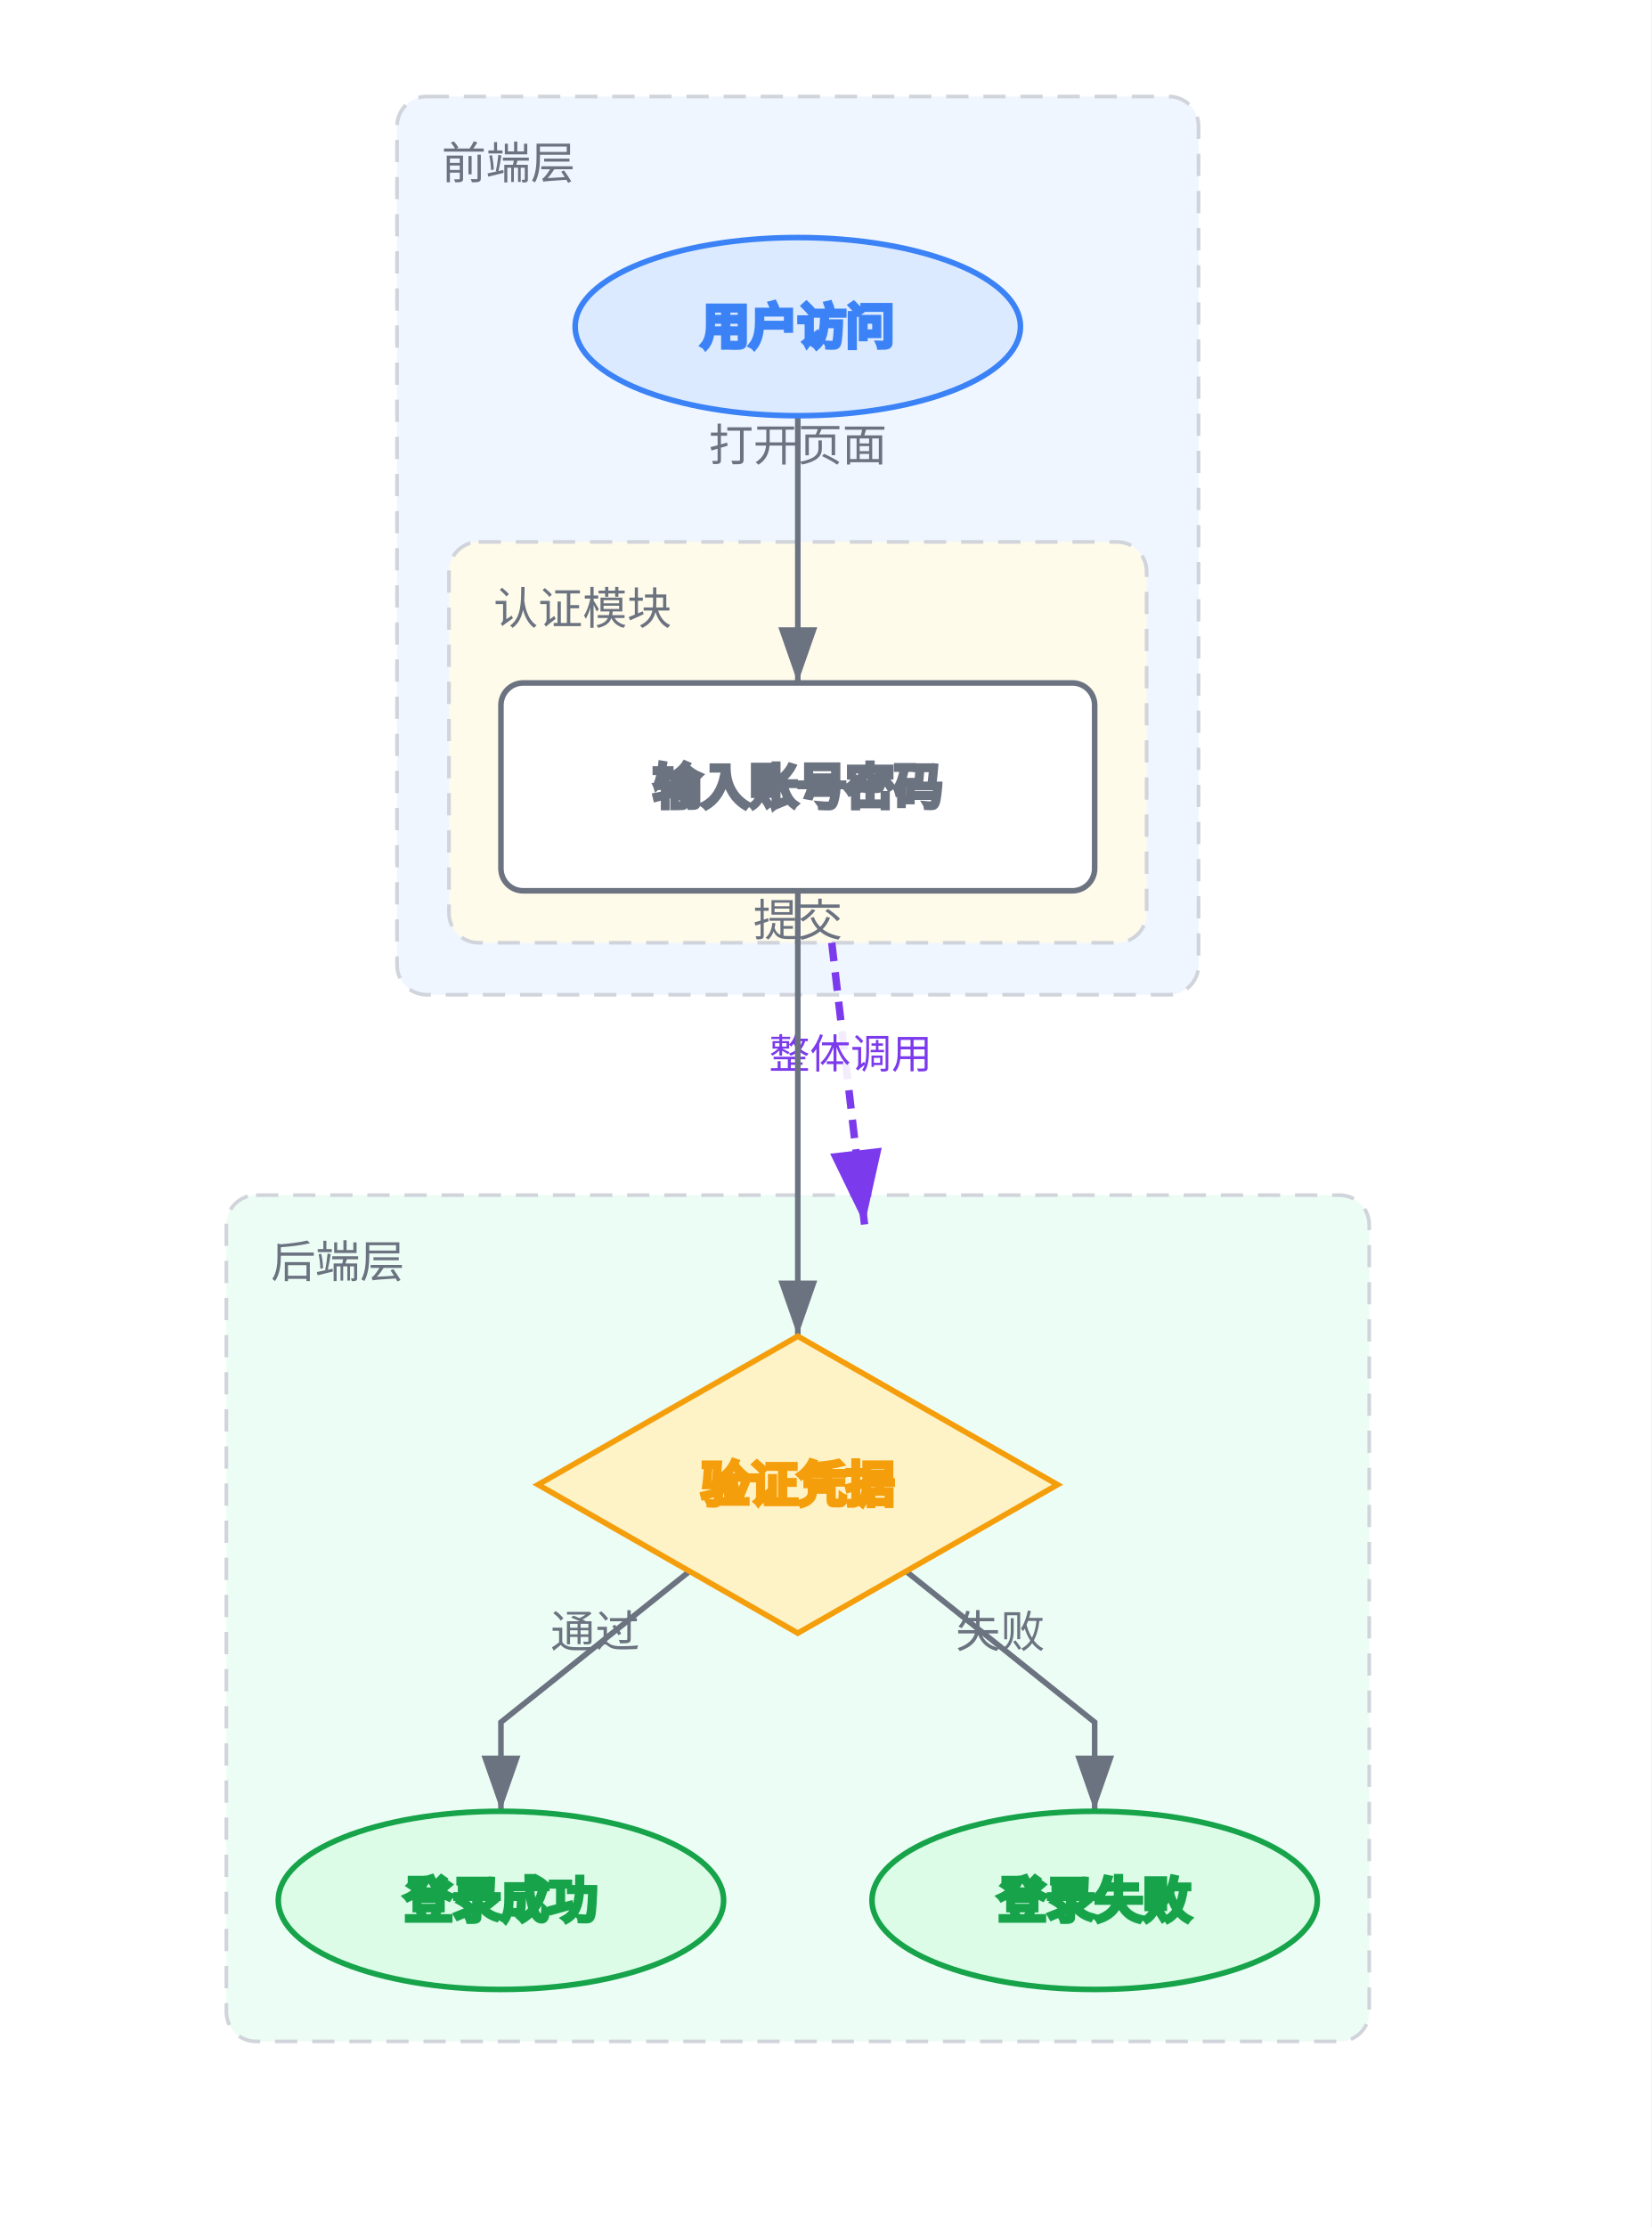
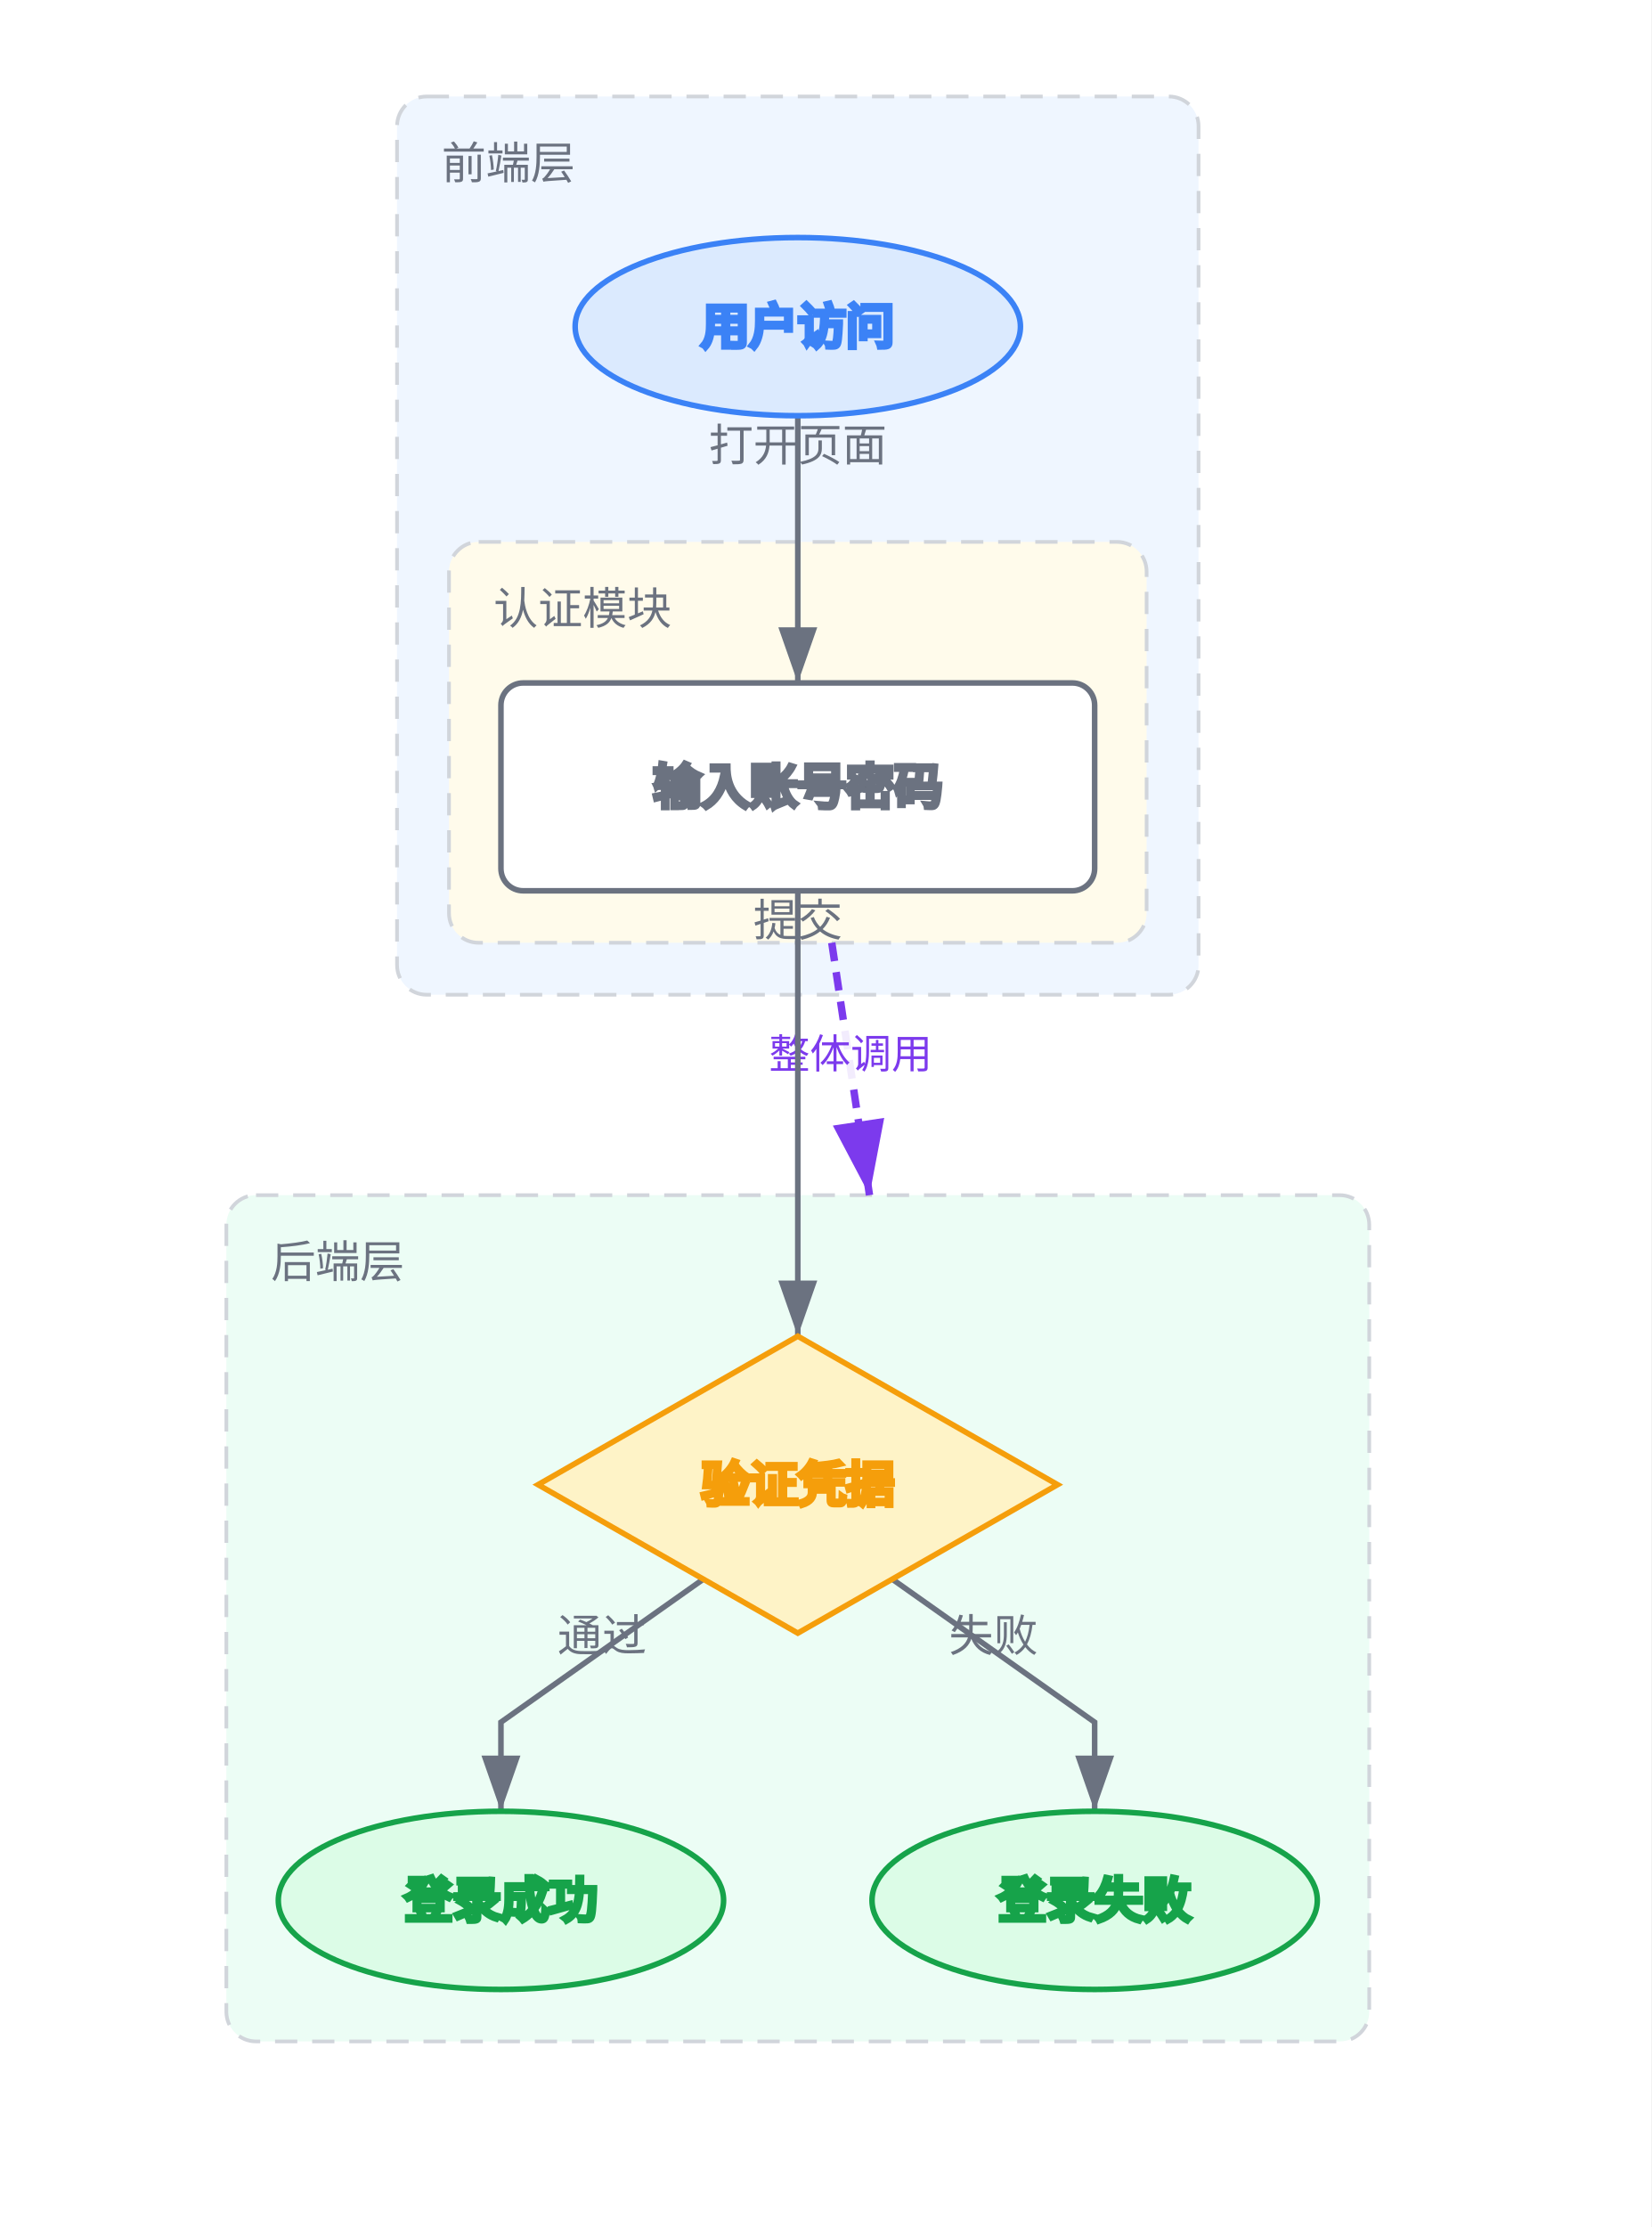
<svg xmlns="http://www.w3.org/2000/svg" width="445" height="600" viewBox="0 0 445 600">
  <defs>
    <marker id="arrowhead" markerWidth="10" markerHeight="7" refX="10" refY="3.5" orient="auto">
      <polygon points="0 0, 10 3.5, 0 7" fill="#6b7280" />
    </marker>
    <marker id="arrowhead-purple" markerWidth="10" markerHeight="7" refX="10" refY="3.5" orient="auto">
      <polygon points="0 0, 10 3.5, 0 7" fill="#7c3aed" />
    </marker>
  </defs>
  <rect x="0" y="0" width="445" height="600" fill="#ffffff" />
  <g class="lgdl-group">
    <rect x="107" y="26" width="216" height="242" rx="8" fill="#eff6ff" stroke="#d1d5db" stroke-dasharray="6 4" />
    <text x="119" y="44" font-family="'Segoe UI', 'PingFang SC', 'Microsoft YaHei', sans-serif" font-size="12" fill="#6b7280" text-anchor="start" dominant-baseline="middle">前端层</text>
  </g>
  <g class="lgdl-group">
    <rect x="61" y="322" width="308" height="228" rx="8" fill="#ecfdf5" stroke="#d1d5db" stroke-dasharray="6 4" />
    <text x="73" y="340" font-family="'Segoe UI', 'PingFang SC', 'Microsoft YaHei', sans-serif" font-size="12" fill="#6b7280" text-anchor="start" dominant-baseline="middle">后端层</text>
  </g>
  <g class="lgdl-group">
    <rect x="121" y="146" width="188" height="108" rx="8" fill="#fffbeb" stroke="#d1d5db" stroke-dasharray="6 4" />
    <text x="133" y="164" font-family="'Segoe UI', 'PingFang SC', 'Microsoft YaHei', sans-serif" font-size="12" fill="#6b7280" text-anchor="start" dominant-baseline="middle">认证模块</text>
  </g>
  <g class="lgdl-aggregate-edge">
-     <line x1="224.153" y1="254" x2="232.985" y2="329.888" stroke="#7c3aed" stroke-width="2" stroke-dasharray="5 3" marker-end="url(#arrowhead-purple)" />
+     <line x1="224.153" y1="254" x2="234.322" y2="322" stroke="#7c3aed" stroke-width="2" stroke-dasharray="5 3" marker-end="url(#arrowhead-purple)" />
    <rect x="203.2" y="275.5" width="52" height="17" rx="3" fill="#ffffff" opacity="0.9" />
    <text x="229.237" y="284" font-family="'Segoe UI', 'PingFang SC', 'Microsoft YaHei', sans-serif" font-size="11" fill="#7c3aed" text-anchor="middle" dominant-baseline="middle">整体调用</text>
  </g>
  <g class="lgdl-edge">
    <path d="M 215,112 L 215,136 L 215,160 L 215,184" fill="none" stroke="#6b7280" stroke-width="1.5" marker-end="url(#arrowhead)" />
    <text x="215" y="120" font-family="'Segoe UI', 'PingFang SC', 'Microsoft YaHei', sans-serif" font-size="12" fill="#6b7280" text-anchor="middle" dominant-baseline="middle">打开页面</text>
  </g>
  <g class="lgdl-edge">
    <path d="M 215,240 L 215,264 L 215,288 L 215,312 L 215,336 L 215,360" fill="none" stroke="#6b7280" stroke-width="1.5" marker-end="url(#arrowhead)" />
    <text x="215" y="248" font-family="'Segoe UI', 'PingFang SC', 'Microsoft YaHei', sans-serif" font-size="12" fill="#6b7280" text-anchor="middle" dominant-baseline="middle">提交</text>
  </g>
  <g class="lgdl-edge">
-     <path d="M 185.833,423.333 L 135,464 L 135,488" fill="none" stroke="#6b7280" stroke-width="1.5" marker-end="url(#arrowhead)" />
-     <text x="160.417" y="439.667" font-family="'Segoe UI', 'PingFang SC', 'Microsoft YaHei', sans-serif" font-size="12" fill="#6b7280" text-anchor="middle" dominant-baseline="middle">通过</text>
+     <path d="M 189.545,425.455 L 135,464 L 135,488" fill="none" stroke="#6b7280" stroke-width="1.5" marker-end="url(#arrowhead)" />
+     <text x="162.273" y="440.727" font-family="'Segoe UI', 'PingFang SC', 'Microsoft YaHei', sans-serif" font-size="12" fill="#6b7280" text-anchor="middle" dominant-baseline="middle">通过</text>
  </g>
  <g class="lgdl-edge">
-     <path d="M 244.167,423.333 L 295,464 L 295,488" fill="none" stroke="#6b7280" stroke-width="1.5" marker-end="url(#arrowhead)" />
-     <text x="269.583" y="439.667" font-family="'Segoe UI', 'PingFang SC', 'Microsoft YaHei', sans-serif" font-size="12" fill="#6b7280" text-anchor="middle" dominant-baseline="middle">失败</text>
+     <path d="M 240.455,425.455 L 295,464 L 295,488" fill="none" stroke="#6b7280" stroke-width="1.5" marker-end="url(#arrowhead)" />
+     <text x="267.727" y="440.727" font-family="'Segoe UI', 'PingFang SC', 'Microsoft YaHei', sans-serif" font-size="12" fill="#6b7280" text-anchor="middle" dominant-baseline="middle">失败</text>
  </g>
  <g class="lgdl-node" fill="#dbeafe" stroke="#3b82f6" stroke-width="1.5">
    <rect x="155" y="64" width="120" height="48" rx="60" ry="60" />
    <text x="215" y="88" font-family="'Segoe UI', 'PingFang SC', 'Microsoft YaHei', sans-serif" font-size="13" fill="#1f2937" text-anchor="middle" dominant-baseline="middle">用户访问</text>
  </g>
  <g class="lgdl-node" fill="#ffffff" stroke="#6b7280" stroke-width="1.5">
    <rect x="135" y="184" width="160" height="56" rx="6" ry="6" />
    <text x="215" y="212" font-family="'Segoe UI', 'PingFang SC', 'Microsoft YaHei', sans-serif" font-size="13" fill="#1f2937" text-anchor="middle" dominant-baseline="middle">输入账号密码</text>
  </g>
  <g class="lgdl-node" fill="#fef3c7" stroke="#f59e0b" stroke-width="1.5">
    <polygon points="215,360 285,400 215,440 145,400" />
    <text x="215" y="400" font-family="'Segoe UI', 'PingFang SC', 'Microsoft YaHei', sans-serif" font-size="13" fill="#1f2937" text-anchor="middle" dominant-baseline="middle">验证凭据</text>
  </g>
  <g class="lgdl-node" fill="#dcfce7" stroke="#16a34a" stroke-width="1.5">
    <rect x="75" y="488" width="120" height="48" rx="60" ry="60" />
    <text x="135" y="512" font-family="'Segoe UI', 'PingFang SC', 'Microsoft YaHei', sans-serif" font-size="13" fill="#1f2937" text-anchor="middle" dominant-baseline="middle">登录成功</text>
  </g>
  <g class="lgdl-node" fill="#dcfce7" stroke="#16a34a" stroke-width="1.5">
    <rect x="235" y="488" width="120" height="48" rx="60" ry="60" />
    <text x="295" y="512" font-family="'Segoe UI', 'PingFang SC', 'Microsoft YaHei', sans-serif" font-size="13" fill="#1f2937" text-anchor="middle" dominant-baseline="middle">登录失败</text>
  </g>
</svg>
